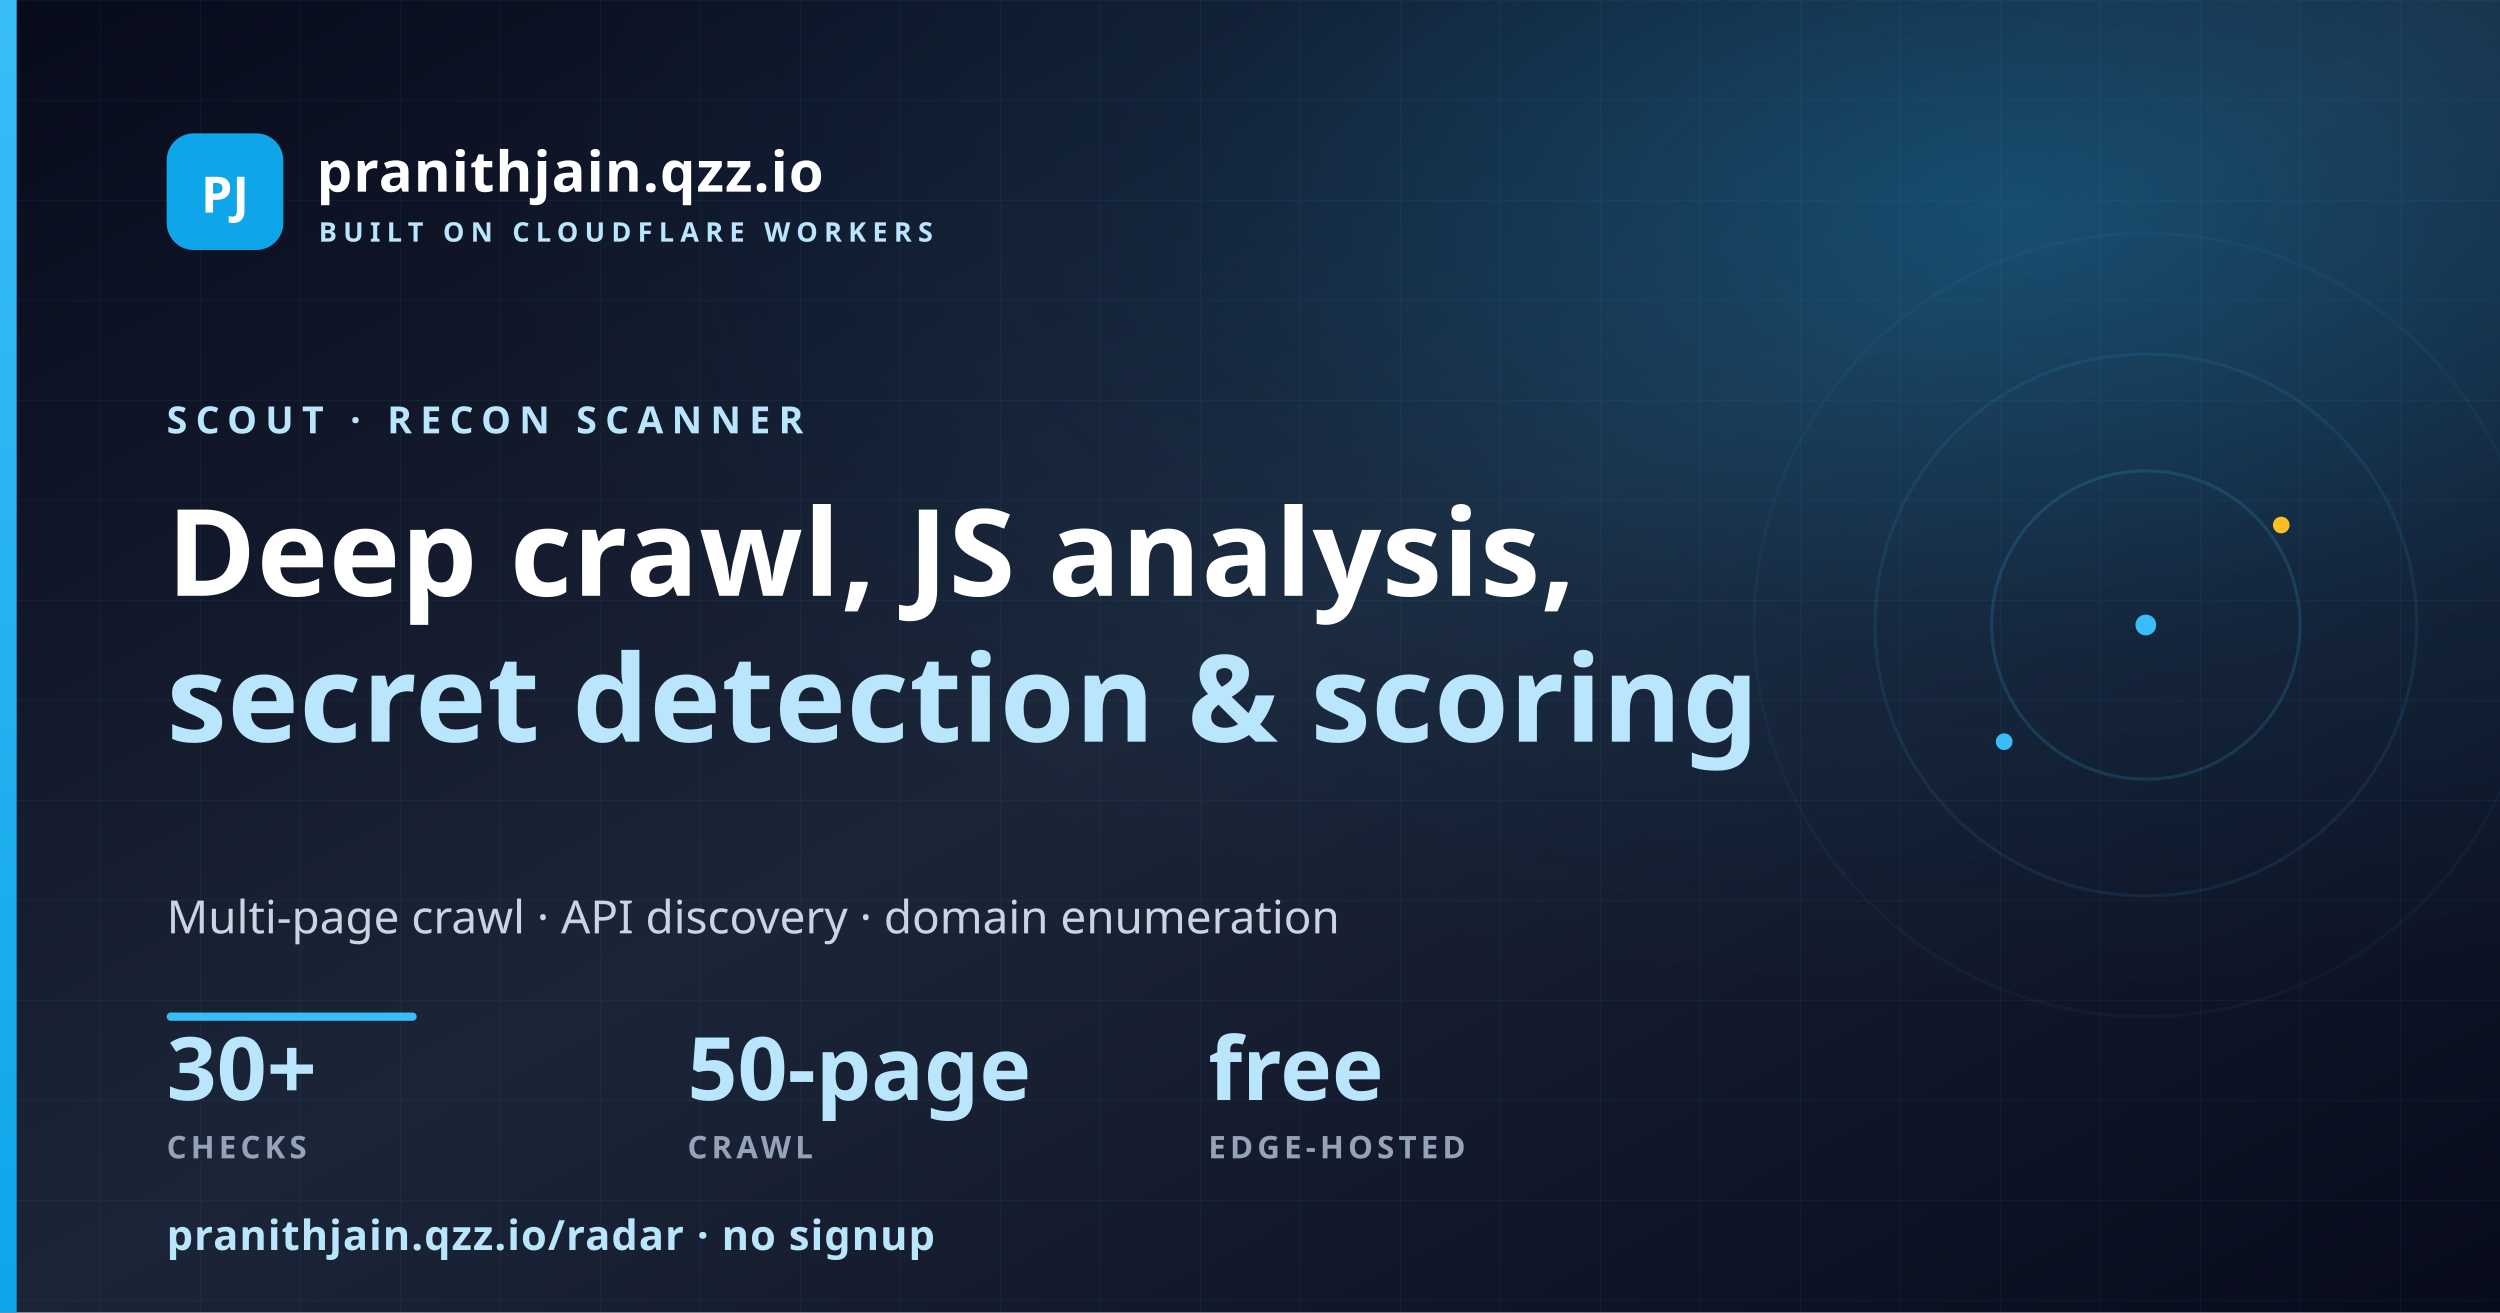
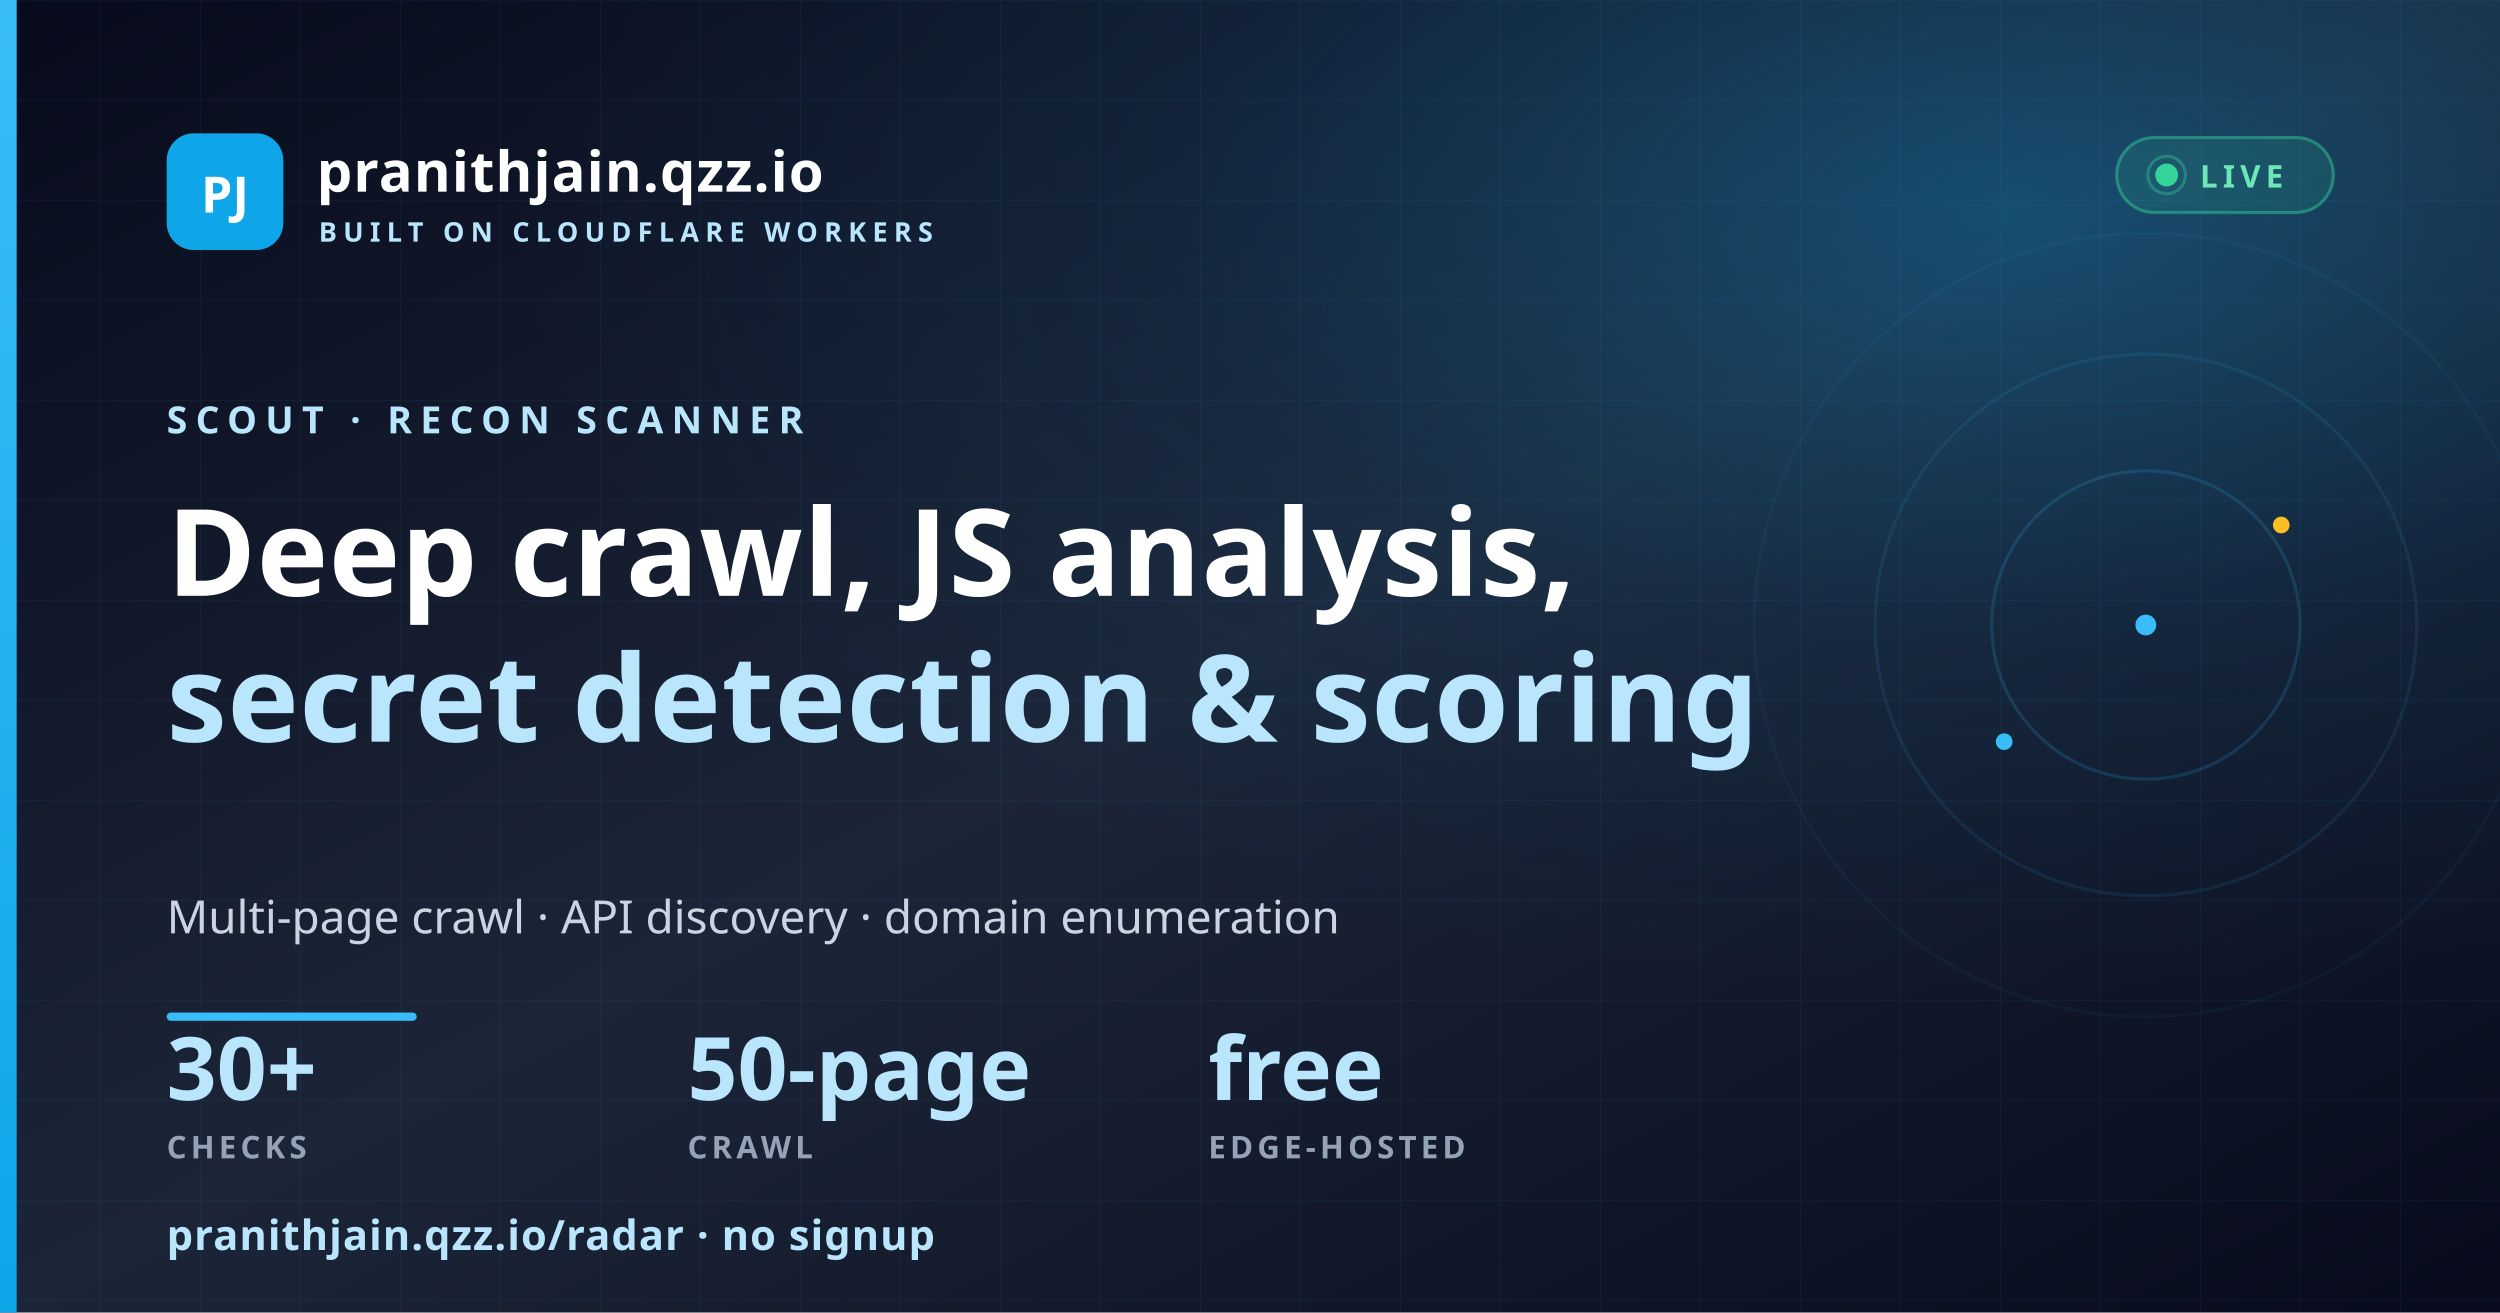
<svg xmlns="http://www.w3.org/2000/svg" width="1200" height="630" viewBox="0 0 1200 630" font-family="'Hanken Grotesk', system-ui, sans-serif">
  <defs>
    <linearGradient id="bg" x1="0" y1="0" x2="1" y2="1">
      <stop offset="0%" stop-color="#070b1c" />
      <stop offset="50%" stop-color="#1c2538" />
      <stop offset="100%" stop-color="#070b1c" />
    </linearGradient>
    <radialGradient id="glow" cx="80%" cy="16%" r="60%">
      <stop offset="0%" stop-color="#0ea5e9" stop-opacity="0.32" />
      <stop offset="55%" stop-color="#0ea5e9" stop-opacity="0.07" />
      <stop offset="100%" stop-color="#0ea5e9" stop-opacity="0" />
    </radialGradient>
    <linearGradient id="bar" x1="0" y1="0" x2="0" y2="1">
      <stop offset="0%" stop-color="#38bdf8" />
      <stop offset="100%" stop-color="#0ea5e9" />
    </linearGradient>
    <pattern id="grid" width="48" height="48" patternUnits="userSpaceOnUse">
      <path d="M 48 0 L 0 0 0 48" fill="none" stroke="#38bdf8" stroke-opacity="0.06" stroke-width="1" />
    </pattern>
  </defs>
  <rect width="1200" height="630" fill="url(#bg)" />
  <rect width="1200" height="630" fill="url(#grid)" />
  <rect width="1200" height="630" fill="url(#glow)" />
  <g stroke="#38bdf8" fill="none">
    <circle cx="1030" cy="300" r="74" stroke-opacity="0.16" stroke-width="1.5" />
    <circle cx="1030" cy="300" r="130" stroke-opacity="0.10" stroke-width="1.5" />
    <circle cx="1030" cy="300" r="188" stroke-opacity="0.05" stroke-width="1.5" />
  </g>
  <circle cx="1030" cy="300" r="5" fill="#38bdf8" />
  <circle cx="1095" cy="252" r="4" fill="#fbbf24" />
  <circle cx="962" cy="356" r="4" fill="#38bdf8" />
  <rect x="0" y="0" width="8" height="630" fill="url(#bar)" />
  <rect x="80" y="64" width="56" height="56" rx="13" fill="#0ea5e9" />
  <text x="108" y="102" text-anchor="middle" font-size="24" font-weight="800" fill="#ffffff">PJ</text>
  <text x="152" y="92" font-size="27" font-weight="800" letter-spacing="0.5" fill="#ffffff">pranithjain.qzz.io</text>
  <text x="153" y="116" font-size="13" font-weight="700" letter-spacing="3" fill="#bae6fd">BUILT ON CLOUDFLARE WORKERS</text>
+   <g>
+     <rect x="1016" y="66" width="104" height="36" rx="18" fill="#34d399" fill-opacity="0.12" stroke="#34d399" stroke-opacity="0.45" stroke-width="1.5" />
+     <circle cx="1040" cy="84" r="5.5" fill="#34d399" />
+     <circle cx="1040" cy="84" r="9" fill="none" stroke="#34d399" stroke-opacity="0.35" stroke-width="1.5" />
+     <text x="1056" y="90" font-size="15" font-weight="800" letter-spacing="2.5" fill="#6ee7b7">LIVE</text>
+   </g>
  <text x="80" y="208" font-size="18" font-weight="800" letter-spacing="4" fill="#bae6fd">SCOUT · RECON SCANNER</text>
  <text x="80" y="286" font-size="58" font-weight="800" letter-spacing="0.3" fill="#ffffff">Deep crawl, JS analysis,</text>
  <text x="80" y="356" font-size="58" font-weight="800" letter-spacing="0.3" fill="#bae6fd">secret detection &amp; scoring</text>
  <text x="80" y="448" font-size="22" font-weight="400" fill="#cbd5e1">Multi-page crawl · API discovery · domain enumeration</text>
  <rect x="80" y="486" width="120" height="4" rx="2" fill="#38bdf8" />
  <text x="80" y="528" font-size="42" font-weight="800" fill="#bae6fd">30+</text>
  <text x="80" y="556" font-size="15" font-weight="600" letter-spacing="2" fill="#94a3b8">CHECKS</text>
  <text x="330" y="528" font-size="42" font-weight="800" fill="#bae6fd">50-page</text>
  <text x="330" y="556" font-size="15" font-weight="600" letter-spacing="2" fill="#94a3b8">CRAWL</text>
  <text x="580" y="528" font-size="42" font-weight="800" fill="#bae6fd">free</text>
  <text x="580" y="556" font-size="15" font-weight="600" letter-spacing="2" fill="#94a3b8">EDGE-HOSTED</text>
  <text x="80" y="600" font-size="20" font-weight="700" letter-spacing="0.5" fill="#94a3b8">
    <tspan fill="#bae6fd" font-weight="800">pranithjain.qzz.io/radar  ·  no signup</tspan>
  </text>
</svg>
